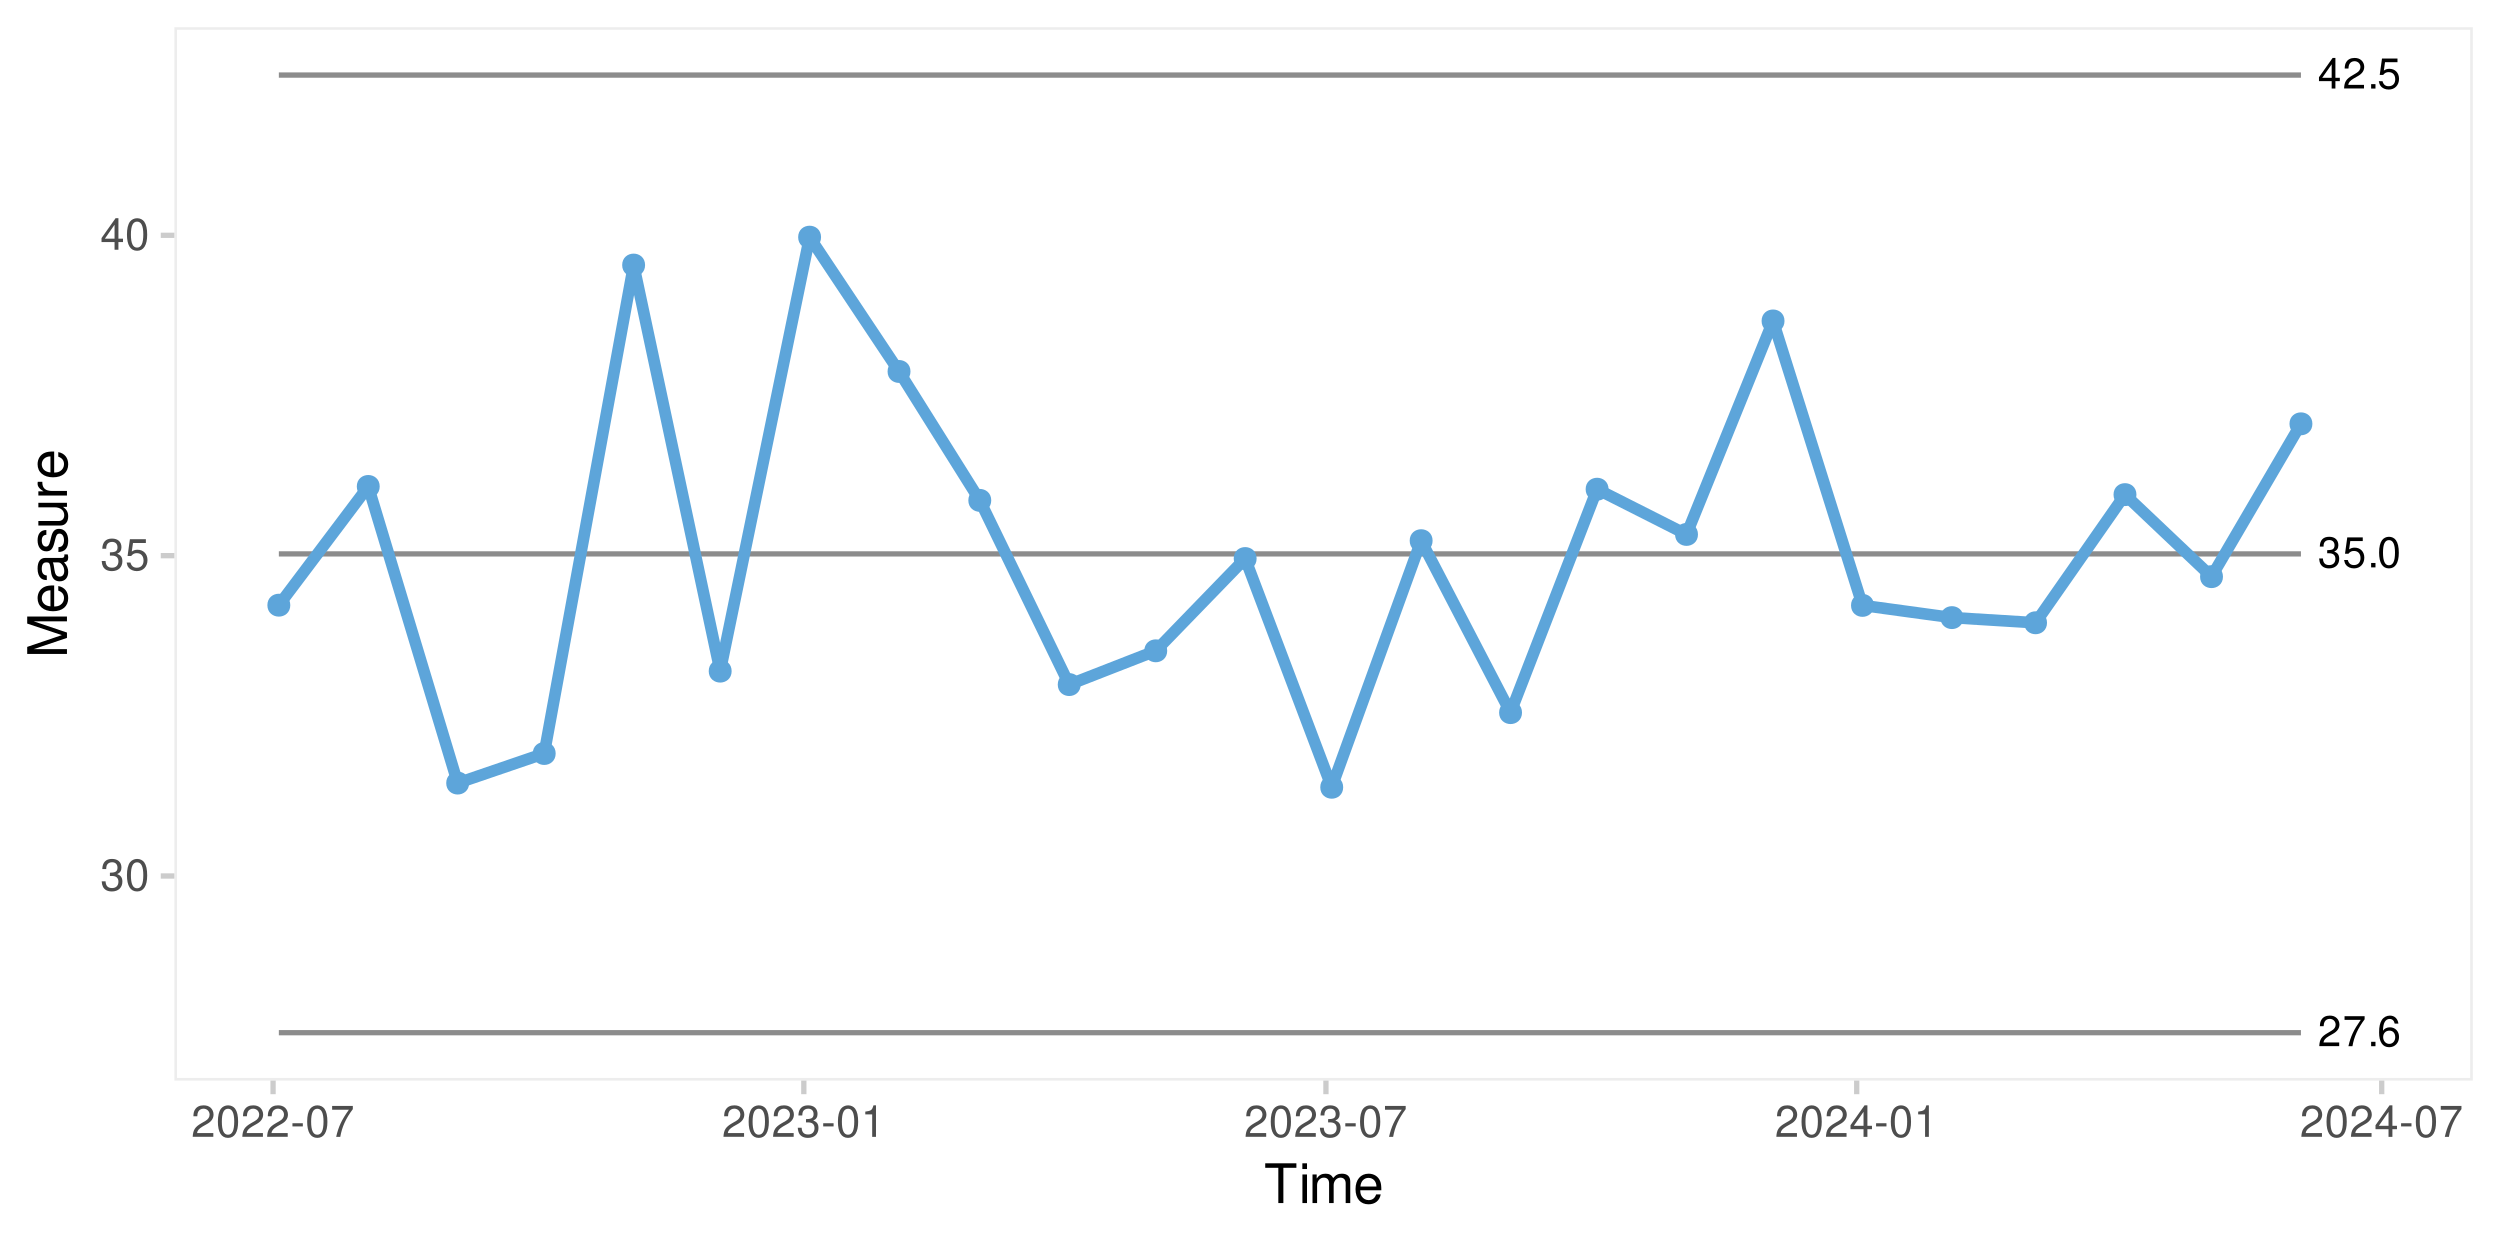
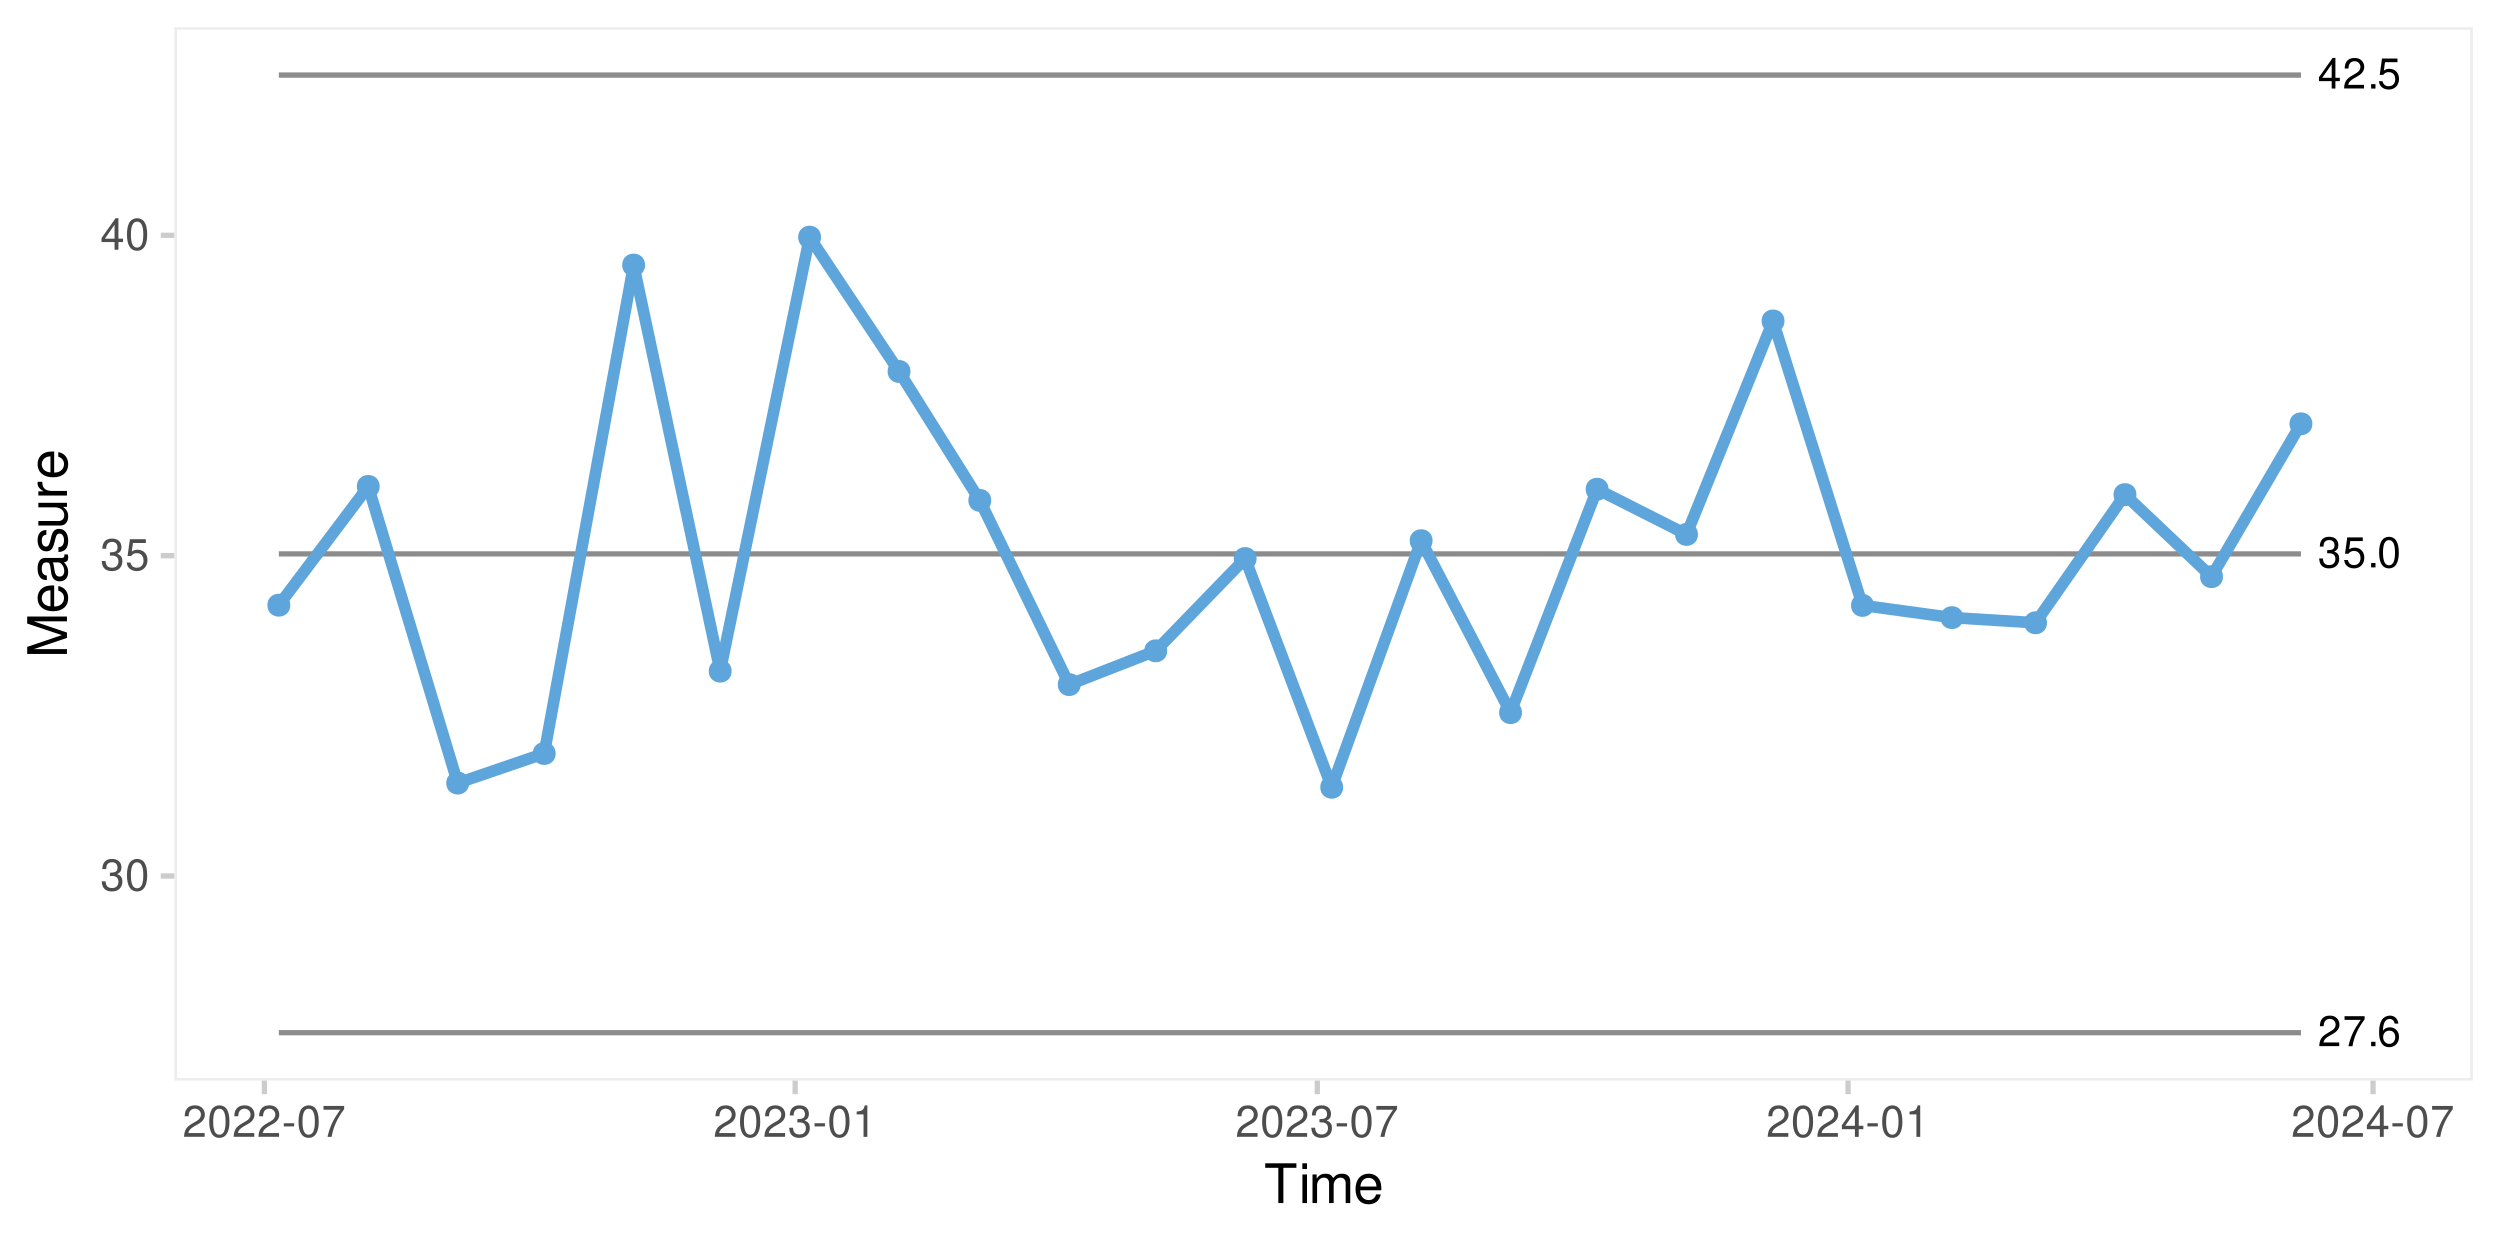
<svg xmlns="http://www.w3.org/2000/svg" xmlns:xlink="http://www.w3.org/1999/xlink" width="504pt" height="252pt" viewBox="0 0 504 252" version="1.1">
  <defs>
    <g>
      <symbol overflow="visible" id="glyph0-0">
        <path style="stroke:none;" d="" />
      </symbol>
      <symbol overflow="visible" id="glyph0-1">
        <path style="stroke:none;" d="M 4.312 -0.75 L 1.141 -0.75 C 1.219 -1.25 1.484 -1.578 2.234 -2.031 L 3.078 -2.516 C 3.922 -2.984 4.359 -3.609 4.359 -4.375 C 4.359 -4.875 4.156 -5.359 3.797 -5.688 C 3.438 -6.016 3 -6.172 2.422 -6.172 C 1.656 -6.172 1.078 -5.891 0.75 -5.359 C 0.531 -5.047 0.438 -4.656 0.422 -4.031 L 1.172 -4.031 C 1.203 -4.453 1.25 -4.703 1.359 -4.906 C 1.547 -5.281 1.938 -5.516 2.391 -5.516 C 3.078 -5.516 3.594 -5.016 3.594 -4.344 C 3.594 -3.859 3.312 -3.422 2.766 -3.125 L 1.984 -2.656 C 0.719 -1.938 0.359 -1.359 0.297 -0.016 L 4.312 -0.016 Z M 4.312 -0.75 " />
      </symbol>
      <symbol overflow="visible" id="glyph0-2">
        <path style="stroke:none;" d="M 4.438 -6.047 L 0.391 -6.047 L 0.391 -5.312 L 3.656 -5.312 C 2.219 -3.25 1.625 -1.984 1.172 0 L 1.984 0 C 2.312 -1.938 3.078 -3.594 4.438 -5.422 Z M 4.438 -6.047 " />
      </symbol>
      <symbol overflow="visible" id="glyph0-3">
        <path style="stroke:none;" d="M 1.625 -0.891 L 0.75 -0.891 L 0.75 0 L 1.625 0 Z M 1.625 -0.891 " />
      </symbol>
      <symbol overflow="visible" id="glyph0-4">
        <path style="stroke:none;" d="M 4.25 -4.562 C 4.109 -5.578 3.453 -6.172 2.531 -6.172 C 1.875 -6.172 1.266 -5.844 0.906 -5.297 C 0.531 -4.688 0.359 -3.938 0.359 -2.812 C 0.359 -1.781 0.516 -1.125 0.875 -0.578 C 1.203 -0.062 1.734 0.203 2.391 0.203 C 3.547 0.203 4.375 -0.672 4.375 -1.875 C 4.375 -3 3.609 -3.812 2.531 -3.812 C 1.922 -3.812 1.453 -3.578 1.141 -3.125 C 1.141 -4.656 1.625 -5.5 2.484 -5.5 C 3.016 -5.5 3.375 -5.156 3.5 -4.562 Z M 2.438 -3.141 C 3.156 -3.141 3.609 -2.625 3.609 -1.812 C 3.609 -1.031 3.094 -0.469 2.406 -0.469 C 1.703 -0.469 1.172 -1.062 1.172 -1.844 C 1.172 -2.609 1.688 -3.141 2.438 -3.141 Z M 2.438 -3.141 " />
      </symbol>
      <symbol overflow="visible" id="glyph0-5">
        <path style="stroke:none;" d="M 2.797 -1.5 L 2.797 0 L 3.547 0 L 3.547 -1.5 L 4.438 -1.5 L 4.438 -2.172 L 3.547 -2.172 L 3.547 -6.172 L 2.984 -6.172 L 0.234 -2.281 L 0.234 -1.5 Z M 2.797 -2.172 L 0.891 -2.172 L 2.797 -4.891 Z M 2.797 -2.172 " />
      </symbol>
      <symbol overflow="visible" id="glyph0-6">
        <path style="stroke:none;" d="M 4.062 -6.047 L 0.938 -6.047 L 0.484 -2.75 L 1.172 -2.75 C 1.531 -3.172 1.812 -3.312 2.297 -3.312 C 3.109 -3.312 3.609 -2.766 3.609 -1.875 C 3.609 -1 3.109 -0.469 2.281 -0.469 C 1.625 -0.469 1.234 -0.797 1.047 -1.484 L 0.297 -1.484 C 0.406 -0.984 0.484 -0.75 0.672 -0.531 C 1 -0.062 1.625 0.203 2.297 0.203 C 3.531 0.203 4.375 -0.688 4.375 -1.969 C 4.375 -3.172 3.578 -3.984 2.422 -3.984 C 2 -3.984 1.656 -3.875 1.312 -3.625 L 1.547 -5.312 L 4.062 -5.312 Z M 4.062 -6.047 " />
      </symbol>
      <symbol overflow="visible" id="glyph0-7">
        <path style="stroke:none;" d="M 1.891 -2.844 L 2.297 -2.844 C 3.109 -2.844 3.547 -2.453 3.547 -1.719 C 3.547 -0.938 3.078 -0.469 2.297 -0.469 C 1.469 -0.469 1.078 -0.891 1.031 -1.797 L 0.266 -1.797 C 0.312 -1.297 0.391 -0.969 0.531 -0.703 C 0.859 -0.109 1.438 0.203 2.266 0.203 C 3.516 0.203 4.312 -0.547 4.312 -1.719 C 4.312 -2.516 4.016 -2.938 3.297 -3.188 C 3.859 -3.422 4.141 -3.844 4.141 -4.469 C 4.141 -5.531 3.453 -6.172 2.297 -6.172 C 1.078 -6.172 0.422 -5.484 0.406 -4.188 L 1.156 -4.188 C 1.156 -4.562 1.188 -4.766 1.281 -4.953 C 1.453 -5.312 1.828 -5.516 2.297 -5.516 C 2.969 -5.516 3.375 -5.109 3.375 -4.438 C 3.375 -4.016 3.219 -3.75 2.891 -3.594 C 2.672 -3.516 2.406 -3.484 1.891 -3.469 Z M 1.891 -2.844 " />
      </symbol>
      <symbol overflow="visible" id="glyph0-8">
        <path style="stroke:none;" d="M 2.344 -6.172 C 1.781 -6.172 1.266 -5.906 0.953 -5.5 C 0.562 -4.953 0.359 -4.125 0.359 -2.984 C 0.359 -0.906 1.047 0.203 2.344 0.203 C 3.625 0.203 4.328 -0.906 4.328 -2.938 C 4.328 -4.125 4.141 -4.938 3.734 -5.5 C 3.422 -5.922 2.922 -6.172 2.344 -6.172 Z M 2.344 -5.5 C 3.156 -5.5 3.562 -4.672 3.562 -3 C 3.562 -1.25 3.172 -0.422 2.328 -0.422 C 1.531 -0.422 1.141 -1.281 1.141 -2.984 C 1.141 -4.672 1.531 -5.5 2.344 -5.5 Z M 2.344 -5.5 " />
      </symbol>
      <symbol overflow="visible" id="glyph1-0">
        <path style="stroke:none;" d="" />
      </symbol>
      <symbol overflow="visible" id="glyph1-1">
        <path style="stroke:none;" d="M 1.938 -2.922 L 2.359 -2.922 C 3.203 -2.922 3.656 -2.531 3.656 -1.766 C 3.656 -0.969 3.172 -0.484 2.375 -0.484 C 1.516 -0.484 1.109 -0.922 1.062 -1.844 L 0.281 -1.844 C 0.312 -1.344 0.406 -1 0.547 -0.719 C 0.875 -0.109 1.484 0.203 2.344 0.203 C 3.625 0.203 4.453 -0.578 4.453 -1.781 C 4.453 -2.594 4.141 -3.031 3.391 -3.297 C 3.969 -3.531 4.266 -3.969 4.266 -4.609 C 4.266 -5.703 3.547 -6.359 2.359 -6.359 C 1.109 -6.359 0.438 -5.656 0.406 -4.312 L 1.188 -4.312 C 1.203 -4.703 1.234 -4.922 1.328 -5.109 C 1.5 -5.469 1.891 -5.688 2.375 -5.688 C 3.062 -5.688 3.469 -5.266 3.469 -4.578 C 3.469 -4.141 3.312 -3.859 2.969 -3.719 C 2.766 -3.625 2.484 -3.594 1.938 -3.578 Z M 1.938 -2.922 " />
      </symbol>
      <symbol overflow="visible" id="glyph1-2">
        <path style="stroke:none;" d="M 2.422 -6.359 C 1.844 -6.359 1.312 -6.094 0.984 -5.672 C 0.578 -5.109 0.375 -4.25 0.375 -3.078 C 0.375 -0.938 1.078 0.203 2.422 0.203 C 3.734 0.203 4.453 -0.938 4.453 -3.031 C 4.453 -4.25 4.266 -5.078 3.859 -5.672 C 3.531 -6.109 3.016 -6.359 2.422 -6.359 Z M 2.422 -5.672 C 3.25 -5.672 3.672 -4.828 3.672 -3.094 C 3.672 -1.281 3.266 -0.438 2.406 -0.438 C 1.578 -0.438 1.172 -1.312 1.172 -3.062 C 1.172 -4.828 1.578 -5.672 2.422 -5.672 Z M 2.422 -5.672 " />
      </symbol>
      <symbol overflow="visible" id="glyph1-3">
        <path style="stroke:none;" d="M 4.188 -6.234 L 0.969 -6.234 L 0.5 -2.844 L 1.219 -2.844 C 1.578 -3.266 1.875 -3.422 2.359 -3.422 C 3.203 -3.422 3.719 -2.844 3.719 -1.922 C 3.719 -1.031 3.203 -0.484 2.359 -0.484 C 1.688 -0.484 1.266 -0.828 1.078 -1.531 L 0.312 -1.531 C 0.406 -1.016 0.5 -0.781 0.688 -0.547 C 1.031 -0.078 1.672 0.203 2.375 0.203 C 3.641 0.203 4.516 -0.719 4.516 -2.031 C 4.516 -3.266 3.688 -4.109 2.5 -4.109 C 2.062 -4.109 1.703 -4 1.344 -3.734 L 1.594 -5.469 L 4.188 -5.469 Z M 4.188 -6.234 " />
      </symbol>
      <symbol overflow="visible" id="glyph1-4">
        <path style="stroke:none;" d="M 2.875 -1.547 L 2.875 0 L 3.656 0 L 3.656 -1.547 L 4.578 -1.547 L 4.578 -2.234 L 3.656 -2.234 L 3.656 -6.359 L 3.078 -6.359 L 0.25 -2.359 L 0.25 -1.547 Z M 2.875 -2.234 L 0.922 -2.234 L 2.875 -5.047 Z M 2.875 -2.234 " />
      </symbol>
      <symbol overflow="visible" id="glyph1-5">
        <path style="stroke:none;" d="M 4.453 -0.766 L 1.172 -0.766 C 1.25 -1.297 1.531 -1.625 2.297 -2.094 L 3.172 -2.594 C 4.047 -3.062 4.5 -3.719 4.5 -4.5 C 4.5 -5.031 4.281 -5.531 3.922 -5.875 C 3.547 -6.203 3.094 -6.359 2.5 -6.359 C 1.703 -6.359 1.125 -6.078 0.781 -5.531 C 0.547 -5.203 0.453 -4.797 0.438 -4.156 L 1.219 -4.156 C 1.234 -4.594 1.297 -4.844 1.406 -5.062 C 1.594 -5.438 2 -5.688 2.469 -5.688 C 3.172 -5.688 3.703 -5.172 3.703 -4.484 C 3.703 -3.969 3.406 -3.531 2.859 -3.219 L 2.047 -2.75 C 0.75 -2 0.375 -1.406 0.297 -0.016 L 4.453 -0.016 Z M 4.453 -0.766 " />
      </symbol>
      <symbol overflow="visible" id="glyph1-6">
        <path style="stroke:none;" d="M 2.5 -2.75 L 0.406 -2.75 L 0.406 -2.109 L 2.5 -2.109 Z M 2.5 -2.75 " />
      </symbol>
      <symbol overflow="visible" id="glyph1-7">
        <path style="stroke:none;" d="M 4.578 -6.234 L 0.406 -6.234 L 0.406 -5.469 L 3.781 -5.469 C 2.281 -3.359 1.688 -2.047 1.219 0 L 2.047 0 C 2.391 -2 3.172 -3.719 4.578 -5.594 Z M 4.578 -6.234 " />
      </symbol>
      <symbol overflow="visible" id="glyph1-8">
        <path style="stroke:none;" d="M 2.281 -4.531 L 2.281 0 L 3.047 0 L 3.047 -6.359 L 2.547 -6.359 C 2.266 -5.391 2.094 -5.25 0.891 -5.094 L 0.891 -4.531 Z M 2.281 -4.531 " />
      </symbol>
      <symbol overflow="visible" id="glyph2-0">
        <path style="stroke:none;" d="" />
      </symbol>
      <symbol overflow="visible" id="glyph2-1">
        <path style="stroke:none;" d="M 3.891 -7.109 L 6.516 -7.109 L 6.516 -8.016 L 0.234 -8.016 L 0.234 -7.109 L 2.875 -7.109 L 2.875 0 L 3.891 0 Z M 3.891 -7.109 " />
      </symbol>
      <symbol overflow="visible" id="glyph2-2">
        <path style="stroke:none;" d="M 1.656 -5.766 L 0.734 -5.766 L 0.734 0 L 1.656 0 Z M 1.656 -8.016 L 0.719 -8.016 L 0.719 -6.859 L 1.656 -6.859 Z M 1.656 -8.016 " />
      </symbol>
      <symbol overflow="visible" id="glyph2-3">
        <path style="stroke:none;" d="M 0.766 -5.766 L 0.766 0 L 1.688 0 L 1.688 -3.625 C 1.688 -4.453 2.297 -5.125 3.047 -5.125 C 3.734 -5.125 4.109 -4.703 4.109 -3.969 L 4.109 0 L 5.031 0 L 5.031 -3.625 C 5.031 -4.453 5.641 -5.125 6.391 -5.125 C 7.062 -5.125 7.453 -4.703 7.453 -3.969 L 7.453 0 L 8.375 0 L 8.375 -4.328 C 8.375 -5.359 7.781 -5.922 6.703 -5.922 C 5.938 -5.922 5.484 -5.703 4.938 -5.047 C 4.594 -5.672 4.141 -5.922 3.391 -5.922 C 2.625 -5.922 2.094 -5.641 1.609 -4.953 L 1.609 -5.766 Z M 0.766 -5.766 " />
      </symbol>
      <symbol overflow="visible" id="glyph2-4">
        <path style="stroke:none;" d="M 5.641 -2.578 C 5.641 -3.453 5.578 -3.984 5.406 -4.406 C 5.031 -5.359 4.156 -5.922 3.078 -5.922 C 1.469 -5.922 0.438 -4.703 0.438 -2.812 C 0.438 -0.906 1.438 0.25 3.062 0.25 C 4.375 0.25 5.297 -0.5 5.516 -1.75 L 4.594 -1.75 C 4.344 -0.984 3.828 -0.594 3.094 -0.594 C 2.516 -0.594 2.016 -0.859 1.703 -1.344 C 1.484 -1.672 1.406 -2 1.391 -2.578 Z M 1.422 -3.328 C 1.5 -4.391 2.141 -5.078 3.062 -5.078 C 4 -5.078 4.656 -4.359 4.656 -3.328 Z M 1.422 -3.328 " />
      </symbol>
      <symbol overflow="visible" id="glyph3-0">
        <path style="stroke:none;" d="" />
      </symbol>
      <symbol overflow="visible" id="glyph3-1">
        <path style="stroke:none;" d="M 0 -5.141 L -6.719 -7.406 L 0 -7.406 L 0 -8.375 L -8.016 -8.375 L -8.016 -6.953 L -1.031 -4.625 L -8.016 -2.25 L -8.016 -0.828 L 0 -0.828 L 0 -1.797 L -6.719 -1.797 L 0 -4.062 Z M 0 -5.141 " />
      </symbol>
      <symbol overflow="visible" id="glyph3-2">
        <path style="stroke:none;" d="M -2.578 -5.641 C -3.453 -5.641 -3.984 -5.578 -4.406 -5.406 C -5.359 -5.031 -5.922 -4.156 -5.922 -3.078 C -5.922 -1.469 -4.703 -0.438 -2.812 -0.438 C -0.906 -0.438 0.25 -1.438 0.25 -3.062 C 0.25 -4.375 -0.5 -5.297 -1.75 -5.516 L -1.75 -4.594 C -0.984 -4.344 -0.594 -3.828 -0.594 -3.094 C -0.594 -2.516 -0.859 -2.016 -1.344 -1.703 C -1.672 -1.484 -2 -1.406 -2.578 -1.391 Z M -3.328 -1.422 C -4.391 -1.5 -5.078 -2.141 -5.078 -3.062 C -5.078 -4 -4.359 -4.656 -3.328 -4.656 Z M -3.328 -1.422 " />
      </symbol>
      <symbol overflow="visible" id="glyph3-3">
        <path style="stroke:none;" d="M -0.531 -5.891 C -0.516 -5.781 -0.516 -5.734 -0.516 -5.688 C -0.516 -5.375 -0.688 -5.188 -0.969 -5.188 L -4.359 -5.188 C -5.375 -5.188 -5.922 -4.438 -5.922 -3.031 C -5.922 -2.172 -5.688 -1.5 -5.266 -1.109 C -4.969 -0.844 -4.625 -0.734 -4.062 -0.719 L -4.062 -1.641 C -4.766 -1.719 -5.078 -2.141 -5.078 -2.984 C -5.078 -3.828 -4.781 -4.281 -4.219 -4.281 L -3.984 -4.281 C -3.594 -4.266 -3.438 -4.062 -3.344 -3.328 C -3.172 -2.031 -3.141 -1.828 -2.984 -1.469 C -2.703 -0.797 -2.203 -0.469 -1.453 -0.469 C -0.406 -0.469 0.25 -1.188 0.25 -2.359 C 0.25 -3.078 0 -3.656 -0.594 -4.312 C 0 -4.375 0.25 -4.656 0.25 -5.266 C 0.25 -5.453 0.234 -5.578 0.156 -5.891 Z M -1.812 -4.281 C -1.5 -4.281 -1.312 -4.188 -1.062 -3.922 C -0.719 -3.547 -0.547 -3.094 -0.547 -2.547 C -0.547 -1.844 -0.891 -1.422 -1.469 -1.422 C -2.078 -1.422 -2.391 -1.812 -2.531 -2.812 C -2.656 -3.781 -2.703 -3.969 -2.844 -4.281 Z M -1.812 -4.281 " />
      </symbol>
      <symbol overflow="visible" id="glyph3-4">
        <path style="stroke:none;" d="M -4.156 -4.812 C -5.297 -4.812 -5.922 -4.062 -5.922 -2.734 C -5.922 -1.391 -5.234 -0.516 -4.172 -0.516 C -3.266 -0.516 -2.844 -0.984 -2.516 -2.344 L -2.297 -3.203 C -2.141 -3.844 -1.906 -4.094 -1.5 -4.094 C -0.953 -4.094 -0.594 -3.547 -0.594 -2.75 C -0.594 -2.25 -0.734 -1.844 -0.984 -1.609 C -1.141 -1.469 -1.312 -1.391 -1.719 -1.344 L -1.719 -0.375 C -0.391 -0.422 0.25 -1.172 0.25 -2.672 C 0.25 -4.125 -0.469 -5.047 -1.578 -5.047 C -2.438 -5.047 -2.906 -4.562 -3.172 -3.422 L -3.391 -2.547 C -3.562 -1.797 -3.812 -1.469 -4.219 -1.469 C -4.75 -1.469 -5.078 -1.953 -5.078 -2.688 C -5.078 -3.438 -4.766 -3.828 -4.156 -3.844 Z M -4.156 -4.812 " />
      </symbol>
      <symbol overflow="visible" id="glyph3-5">
        <path style="stroke:none;" d="M 0 -5.297 L -5.766 -5.297 L -5.766 -4.391 L -2.5 -4.391 C -1.312 -4.391 -0.547 -3.766 -0.547 -2.812 C -0.547 -2.094 -0.984 -1.625 -1.688 -1.625 L -5.766 -1.625 L -5.766 -0.719 L -1.312 -0.719 C -0.359 -0.719 0.25 -1.438 0.25 -2.547 C 0.25 -3.406 -0.047 -3.938 -0.797 -4.484 L 0 -4.484 Z M 0 -5.297 " />
      </symbol>
      <symbol overflow="visible" id="glyph3-6">
        <path style="stroke:none;" d="M -5.766 -0.766 L 0 -0.766 L 0 -1.688 L -2.984 -1.688 C -4.375 -1.688 -5 -2.266 -4.969 -3.531 L -5.891 -3.531 C -5.922 -3.375 -5.922 -3.281 -5.922 -3.172 C -5.922 -2.578 -5.578 -2.141 -4.719 -1.609 L -5.766 -1.609 Z M -5.766 -0.766 " />
      </symbol>
    </g>
    <clipPath id="clip1">
      <path d="M 35.152 5.48 L 498.523 5.48 L 498.523 217.852 L 35.152 217.852 Z M 35.152 5.48 " />
    </clipPath>
    <clipPath id="clip2">
      <path d="M 35.152 5.48 L 498.523 5.48 L 498.523 217.852 L 35.152 217.852 Z M 35.152 5.48 " />
    </clipPath>
  </defs>
  <g id="surface5">
    <rect x="0" y="0" width="504" height="252" style="fill:rgb(100%,100%,100%);fill-opacity:1;stroke:none;" />
    <rect x="0" y="0" width="504" height="252" style="fill:rgb(100%,100%,100%);fill-opacity:1;stroke:none;" />
    <path style="fill:none;stroke-width:1.067;stroke-linecap:round;stroke-linejoin:round;stroke:rgb(100%,100%,100%);stroke-opacity:1;stroke-miterlimit:10;" d="M 0 252 L 504 252 L 504 0 L 0 0 Z M 0 252 " />
    <g clip-path="url(#clip1)" clip-rule="nonzero">
      <path style=" stroke:none;fill-rule:nonzero;fill:rgb(100%,100%,100%);fill-opacity:1;" d="M 35.152 217.848 L 498.523 217.848 L 498.523 5.477 L 35.152 5.477 Z M 35.152 217.848 " />
    </g>
    <path style="fill:none;stroke-width:1.067;stroke-linecap:butt;stroke-linejoin:round;stroke:rgb(54.902%,54.902%,54.902%);stroke-opacity:1;stroke-miterlimit:10;" d="M 56.215 208.195 L 463.871 208.195 " />
    <path style="fill:none;stroke-width:1.067;stroke-linecap:butt;stroke-linejoin:round;stroke:rgb(54.902%,54.902%,54.902%);stroke-opacity:1;stroke-miterlimit:10;" d="M 56.215 15.133 L 463.871 15.133 " />
    <path style="fill:none;stroke-width:1.067;stroke-linecap:butt;stroke-linejoin:round;stroke:rgb(54.902%,54.902%,54.902%);stroke-opacity:1;stroke-miterlimit:10;" d="M 56.215 111.664 L 463.871 111.664 " />
    <path style="fill:none;stroke-width:2.347;stroke-linecap:butt;stroke-linejoin:round;stroke:rgb(36.471%,64.706%,85.49%);stroke-opacity:1;stroke-miterlimit:10;" d="M 56.215 122.004 L 74.242 98.07 L 92.27 157.867 L 109.715 151.902 L 127.742 53.438 L 145.188 135.301 L 163.215 47.812 L 181.242 74.887 L 197.527 100.875 L 215.555 138.012 L 233 131.203 L 251.027 112.602 L 268.473 158.711 L 286.5 109.004 L 304.527 143.66 L 321.977 98.625 L 340.004 107.742 L 357.449 64.703 L 375.477 122.047 L 393.504 124.512 L 410.367 125.551 L 428.395 99.719 L 445.844 116.254 L 463.871 85.441 " />
    <path style="fill-rule:nonzero;fill:rgb(36.471%,64.706%,85.49%);fill-opacity:1;stroke-width:0.709;stroke-linecap:round;stroke-linejoin:round;stroke:rgb(36.471%,64.706%,85.49%);stroke-opacity:1;stroke-miterlimit:10;" d="M 58.168 122.004 C 58.168 124.609 54.258 124.609 54.258 122.004 C 54.258 119.398 58.168 119.398 58.168 122.004 " />
    <path style="fill-rule:nonzero;fill:rgb(36.471%,64.706%,85.49%);fill-opacity:1;stroke-width:0.709;stroke-linecap:round;stroke-linejoin:round;stroke:rgb(36.471%,64.706%,85.49%);stroke-opacity:1;stroke-miterlimit:10;" d="M 76.195 98.07 C 76.195 100.68 72.285 100.68 72.285 98.07 C 72.285 95.465 76.195 95.465 76.195 98.07 " />
    <path style="fill-rule:nonzero;fill:rgb(36.471%,64.706%,85.49%);fill-opacity:1;stroke-width:0.709;stroke-linecap:round;stroke-linejoin:round;stroke:rgb(36.471%,64.706%,85.49%);stroke-opacity:1;stroke-miterlimit:10;" d="M 94.223 157.867 C 94.223 160.473 90.312 160.473 90.312 157.867 C 90.312 155.262 94.223 155.262 94.223 157.867 " />
    <path style="fill-rule:nonzero;fill:rgb(36.471%,64.706%,85.49%);fill-opacity:1;stroke-width:0.709;stroke-linecap:round;stroke-linejoin:round;stroke:rgb(36.471%,64.706%,85.49%);stroke-opacity:1;stroke-miterlimit:10;" d="M 111.668 151.902 C 111.668 154.512 107.758 154.512 107.758 151.902 C 107.758 149.297 111.668 149.297 111.668 151.902 " />
    <path style="fill-rule:nonzero;fill:rgb(36.471%,64.706%,85.49%);fill-opacity:1;stroke-width:0.709;stroke-linecap:round;stroke-linejoin:round;stroke:rgb(36.471%,64.706%,85.49%);stroke-opacity:1;stroke-miterlimit:10;" d="M 129.695 53.438 C 129.695 56.043 125.785 56.043 125.785 53.438 C 125.785 50.832 129.695 50.832 129.695 53.438 " />
    <path style="fill-rule:nonzero;fill:rgb(36.471%,64.706%,85.49%);fill-opacity:1;stroke-width:0.709;stroke-linecap:round;stroke-linejoin:round;stroke:rgb(36.471%,64.706%,85.49%);stroke-opacity:1;stroke-miterlimit:10;" d="M 147.145 135.301 C 147.145 137.906 143.234 137.906 143.234 135.301 C 143.234 132.695 147.145 132.695 147.145 135.301 " />
    <path style="fill-rule:nonzero;fill:rgb(36.471%,64.706%,85.49%);fill-opacity:1;stroke-width:0.709;stroke-linecap:round;stroke-linejoin:round;stroke:rgb(36.471%,64.706%,85.49%);stroke-opacity:1;stroke-miterlimit:10;" d="M 165.172 47.812 C 165.172 50.422 161.262 50.422 161.262 47.812 C 161.262 45.207 165.172 45.207 165.172 47.812 " />
    <path style="fill-rule:nonzero;fill:rgb(36.471%,64.706%,85.49%);fill-opacity:1;stroke-width:0.709;stroke-linecap:round;stroke-linejoin:round;stroke:rgb(36.471%,64.706%,85.49%);stroke-opacity:1;stroke-miterlimit:10;" d="M 183.199 74.887 C 183.199 77.492 179.289 77.492 179.289 74.887 C 179.289 72.281 183.199 72.281 183.199 74.887 " />
    <path style="fill-rule:nonzero;fill:rgb(36.471%,64.706%,85.49%);fill-opacity:1;stroke-width:0.709;stroke-linecap:round;stroke-linejoin:round;stroke:rgb(36.471%,64.706%,85.49%);stroke-opacity:1;stroke-miterlimit:10;" d="M 199.48 100.875 C 199.48 103.48 195.57 103.48 195.57 100.875 C 195.57 98.27 199.48 98.27 199.48 100.875 " />
    <path style="fill-rule:nonzero;fill:rgb(36.471%,64.706%,85.49%);fill-opacity:1;stroke-width:0.709;stroke-linecap:round;stroke-linejoin:round;stroke:rgb(36.471%,64.706%,85.49%);stroke-opacity:1;stroke-miterlimit:10;" d="M 217.508 138.012 C 217.508 140.617 213.598 140.617 213.598 138.012 C 213.598 135.406 217.508 135.406 217.508 138.012 " />
    <path style="fill-rule:nonzero;fill:rgb(36.471%,64.706%,85.49%);fill-opacity:1;stroke-width:0.709;stroke-linecap:round;stroke-linejoin:round;stroke:rgb(36.471%,64.706%,85.49%);stroke-opacity:1;stroke-miterlimit:10;" d="M 234.953 131.203 C 234.953 133.809 231.047 133.809 231.047 131.203 C 231.047 128.598 234.953 128.598 234.953 131.203 " />
    <path style="fill-rule:nonzero;fill:rgb(36.471%,64.706%,85.49%);fill-opacity:1;stroke-width:0.709;stroke-linecap:round;stroke-linejoin:round;stroke:rgb(36.471%,64.706%,85.49%);stroke-opacity:1;stroke-miterlimit:10;" d="M 252.98 112.602 C 252.98 115.207 249.074 115.207 249.074 112.602 C 249.074 109.996 252.98 109.996 252.98 112.602 " />
    <path style="fill-rule:nonzero;fill:rgb(36.471%,64.706%,85.49%);fill-opacity:1;stroke-width:0.709;stroke-linecap:round;stroke-linejoin:round;stroke:rgb(36.471%,64.706%,85.49%);stroke-opacity:1;stroke-miterlimit:10;" d="M 270.43 158.711 C 270.43 161.316 266.52 161.316 266.52 158.711 C 266.52 156.105 270.43 156.105 270.43 158.711 " />
    <path style="fill-rule:nonzero;fill:rgb(36.471%,64.706%,85.49%);fill-opacity:1;stroke-width:0.709;stroke-linecap:round;stroke-linejoin:round;stroke:rgb(36.471%,64.706%,85.49%);stroke-opacity:1;stroke-miterlimit:10;" d="M 288.457 109.004 C 288.457 111.613 284.547 111.613 284.547 109.004 C 284.547 106.398 288.457 106.398 288.457 109.004 " />
    <path style="fill-rule:nonzero;fill:rgb(36.471%,64.706%,85.49%);fill-opacity:1;stroke-width:0.709;stroke-linecap:round;stroke-linejoin:round;stroke:rgb(36.471%,64.706%,85.49%);stroke-opacity:1;stroke-miterlimit:10;" d="M 306.484 143.66 C 306.484 146.27 302.574 146.27 302.574 143.66 C 302.574 141.055 306.484 141.055 306.484 143.66 " />
    <path style="fill-rule:nonzero;fill:rgb(36.471%,64.706%,85.49%);fill-opacity:1;stroke-width:0.709;stroke-linecap:round;stroke-linejoin:round;stroke:rgb(36.471%,64.706%,85.49%);stroke-opacity:1;stroke-miterlimit:10;" d="M 323.93 98.625 C 323.93 101.23 320.02 101.23 320.02 98.625 C 320.02 96.02 323.93 96.02 323.93 98.625 " />
    <path style="fill-rule:nonzero;fill:rgb(36.471%,64.706%,85.49%);fill-opacity:1;stroke-width:0.709;stroke-linecap:round;stroke-linejoin:round;stroke:rgb(36.471%,64.706%,85.49%);stroke-opacity:1;stroke-miterlimit:10;" d="M 341.957 107.742 C 341.957 110.348 338.047 110.348 338.047 107.742 C 338.047 105.137 341.957 105.137 341.957 107.742 " />
    <path style="fill-rule:nonzero;fill:rgb(36.471%,64.706%,85.49%);fill-opacity:1;stroke-width:0.709;stroke-linecap:round;stroke-linejoin:round;stroke:rgb(36.471%,64.706%,85.49%);stroke-opacity:1;stroke-miterlimit:10;" d="M 359.402 64.703 C 359.402 67.309 355.492 67.309 355.492 64.703 C 355.492 62.098 359.402 62.098 359.402 64.703 " />
    <path style="fill-rule:nonzero;fill:rgb(36.471%,64.706%,85.49%);fill-opacity:1;stroke-width:0.709;stroke-linecap:round;stroke-linejoin:round;stroke:rgb(36.471%,64.706%,85.49%);stroke-opacity:1;stroke-miterlimit:10;" d="M 377.43 122.047 C 377.43 124.656 373.52 124.656 373.52 122.047 C 373.52 119.441 377.43 119.441 377.43 122.047 " />
    <path style="fill-rule:nonzero;fill:rgb(36.471%,64.706%,85.49%);fill-opacity:1;stroke-width:0.709;stroke-linecap:round;stroke-linejoin:round;stroke:rgb(36.471%,64.706%,85.49%);stroke-opacity:1;stroke-miterlimit:10;" d="M 395.457 124.512 C 395.457 127.117 391.551 127.117 391.551 124.512 C 391.551 121.906 395.457 121.906 395.457 124.512 " />
    <path style="fill-rule:nonzero;fill:rgb(36.471%,64.706%,85.49%);fill-opacity:1;stroke-width:0.709;stroke-linecap:round;stroke-linejoin:round;stroke:rgb(36.471%,64.706%,85.49%);stroke-opacity:1;stroke-miterlimit:10;" d="M 412.324 125.551 C 412.324 128.156 408.414 128.156 408.414 125.551 C 408.414 122.941 412.324 122.941 412.324 125.551 " />
    <path style="fill-rule:nonzero;fill:rgb(36.471%,64.706%,85.49%);fill-opacity:1;stroke-width:0.709;stroke-linecap:round;stroke-linejoin:round;stroke:rgb(36.471%,64.706%,85.49%);stroke-opacity:1;stroke-miterlimit:10;" d="M 430.352 99.719 C 430.352 102.324 426.441 102.324 426.441 99.719 C 426.441 97.109 430.352 97.109 430.352 99.719 " />
    <path style="fill-rule:nonzero;fill:rgb(36.471%,64.706%,85.49%);fill-opacity:1;stroke-width:0.709;stroke-linecap:round;stroke-linejoin:round;stroke:rgb(36.471%,64.706%,85.49%);stroke-opacity:1;stroke-miterlimit:10;" d="M 447.797 116.254 C 447.797 118.859 443.887 118.859 443.887 116.254 C 443.887 113.648 447.797 113.648 447.797 116.254 " />
    <path style="fill-rule:nonzero;fill:rgb(36.471%,64.706%,85.49%);fill-opacity:1;stroke-width:0.709;stroke-linecap:round;stroke-linejoin:round;stroke:rgb(36.471%,64.706%,85.49%);stroke-opacity:1;stroke-miterlimit:10;" d="M 465.824 85.441 C 465.824 88.047 461.914 88.047 461.914 85.441 C 461.914 82.836 465.824 82.836 465.824 85.441 " />
    <g style="fill:rgb(0%,0%,0%);fill-opacity:1;">
      <use xlink:href="#glyph0-1" x="467.27" y="210.917" />
      <use xlink:href="#glyph0-2" x="472.27" y="210.917" />
      <use xlink:href="#glyph0-3" x="477.27" y="210.917" />
      <use xlink:href="#glyph0-4" x="479.27" y="210.917" />
    </g>
    <g style="fill:rgb(0%,0%,0%);fill-opacity:1;">
      <use xlink:href="#glyph0-5" x="467.27" y="17.854" />
      <use xlink:href="#glyph0-1" x="472.27" y="17.854" />
      <use xlink:href="#glyph0-3" x="477.27" y="17.854" />
      <use xlink:href="#glyph0-6" x="479.27" y="17.854" />
    </g>
    <g style="fill:rgb(0%,0%,0%);fill-opacity:1;">
      <use xlink:href="#glyph0-7" x="467.27" y="114.386" />
      <use xlink:href="#glyph0-6" x="472.27" y="114.386" />
      <use xlink:href="#glyph0-3" x="477.27" y="114.386" />
      <use xlink:href="#glyph0-8" x="479.27" y="114.386" />
    </g>
    <g clip-path="url(#clip2)" clip-rule="nonzero">
      <path style="fill:none;stroke-width:1.067;stroke-linecap:round;stroke-linejoin:round;stroke:rgb(92.941%,92.941%,92.941%);stroke-opacity:1;stroke-miterlimit:10;" d="M 35.152 217.848 L 498.523 217.848 L 498.523 5.477 L 35.152 5.477 Z M 35.152 217.848 " />
    </g>
    <g style="fill:rgb(30.196%,30.196%,30.196%);fill-opacity:1;">
      <use xlink:href="#glyph1-1" x="20.219" y="179.517" />
      <use xlink:href="#glyph1-2" x="25.219" y="179.517" />
    </g>
    <g style="fill:rgb(30.196%,30.196%,30.196%);fill-opacity:1;">
      <use xlink:href="#glyph1-1" x="20.219" y="114.935" />
      <use xlink:href="#glyph1-3" x="25.219" y="114.935" />
    </g>
    <g style="fill:rgb(30.196%,30.196%,30.196%);fill-opacity:1;">
      <use xlink:href="#glyph1-4" x="20.219" y="50.353" />
      <use xlink:href="#glyph1-2" x="25.219" y="50.353" />
    </g>
    <path style="fill:none;stroke-width:1.067;stroke-linecap:butt;stroke-linejoin:round;stroke:rgb(80%,80%,80%);stroke-opacity:1;stroke-miterlimit:10;" d="M 32.41 176.602 L 35.152 176.602 " />
    <path style="fill:none;stroke-width:1.067;stroke-linecap:butt;stroke-linejoin:round;stroke:rgb(80%,80%,80%);stroke-opacity:1;stroke-miterlimit:10;" d="M 32.41 112.02 L 35.152 112.02 " />
    <path style="fill:none;stroke-width:1.067;stroke-linecap:butt;stroke-linejoin:round;stroke:rgb(80%,80%,80%);stroke-opacity:1;stroke-miterlimit:10;" d="M 32.41 47.438 L 35.152 47.438 " />
-     <path style="fill:none;stroke-width:1.067;stroke-linecap:butt;stroke-linejoin:round;stroke:rgb(80%,80%,80%);stroke-opacity:1;stroke-miterlimit:10;" d="M 55.051 220.59 L 55.051 217.848 " />
-     <path style="fill:none;stroke-width:1.067;stroke-linecap:butt;stroke-linejoin:round;stroke:rgb(80%,80%,80%);stroke-opacity:1;stroke-miterlimit:10;" d="M 162.051 220.59 L 162.051 217.848 " />
-     <path style="fill:none;stroke-width:1.067;stroke-linecap:butt;stroke-linejoin:round;stroke:rgb(80%,80%,80%);stroke-opacity:1;stroke-miterlimit:10;" d="M 267.309 220.59 L 267.309 217.848 " />
-     <path style="fill:none;stroke-width:1.067;stroke-linecap:butt;stroke-linejoin:round;stroke:rgb(80%,80%,80%);stroke-opacity:1;stroke-miterlimit:10;" d="M 374.312 220.59 L 374.312 217.848 " />
-     <path style="fill:none;stroke-width:1.067;stroke-linecap:butt;stroke-linejoin:round;stroke:rgb(80%,80%,80%);stroke-opacity:1;stroke-miterlimit:10;" d="M 480.152 220.59 L 480.152 217.848 " />
-     <g style="fill:rgb(30.196%,30.196%,30.196%);fill-opacity:1;">
-       <use xlink:href="#glyph1-5" x="38.551" y="229.196" />
-       <use xlink:href="#glyph1-2" x="43.551" y="229.196" />
-       <use xlink:href="#glyph1-5" x="48.551" y="229.196" />
-       <use xlink:href="#glyph1-5" x="53.551" y="229.196" />
-       <use xlink:href="#glyph1-6" x="58.551" y="229.196" />
-       <use xlink:href="#glyph1-2" x="61.551" y="229.196" />
-       <use xlink:href="#glyph1-7" x="66.551" y="229.196" />
-     </g>
-     <g style="fill:rgb(30.196%,30.196%,30.196%);fill-opacity:1;">
-       <use xlink:href="#glyph1-5" x="145.551" y="229.196" />
-       <use xlink:href="#glyph1-2" x="150.551" y="229.196" />
-       <use xlink:href="#glyph1-5" x="155.551" y="229.196" />
-       <use xlink:href="#glyph1-1" x="160.551" y="229.196" />
-       <use xlink:href="#glyph1-6" x="165.551" y="229.196" />
-       <use xlink:href="#glyph1-2" x="168.551" y="229.196" />
-       <use xlink:href="#glyph1-8" x="173.551" y="229.196" />
-     </g>
-     <g style="fill:rgb(30.196%,30.196%,30.196%);fill-opacity:1;">
-       <use xlink:href="#glyph1-5" x="250.809" y="229.196" />
-       <use xlink:href="#glyph1-2" x="255.809" y="229.196" />
-       <use xlink:href="#glyph1-5" x="260.809" y="229.196" />
-       <use xlink:href="#glyph1-1" x="265.809" y="229.196" />
-       <use xlink:href="#glyph1-6" x="270.809" y="229.196" />
-       <use xlink:href="#glyph1-2" x="273.809" y="229.196" />
-       <use xlink:href="#glyph1-7" x="278.809" y="229.196" />
-     </g>
-     <g style="fill:rgb(30.196%,30.196%,30.196%);fill-opacity:1;">
-       <use xlink:href="#glyph1-5" x="357.812" y="229.196" />
-       <use xlink:href="#glyph1-2" x="362.812" y="229.196" />
-       <use xlink:href="#glyph1-5" x="367.812" y="229.196" />
-       <use xlink:href="#glyph1-4" x="372.812" y="229.196" />
-       <use xlink:href="#glyph1-6" x="377.812" y="229.196" />
-       <use xlink:href="#glyph1-2" x="380.812" y="229.196" />
-       <use xlink:href="#glyph1-8" x="385.812" y="229.196" />
-     </g>
-     <g style="fill:rgb(30.196%,30.196%,30.196%);fill-opacity:1;">
-       <use xlink:href="#glyph1-5" x="463.652" y="229.196" />
-       <use xlink:href="#glyph1-2" x="468.652" y="229.196" />
-       <use xlink:href="#glyph1-5" x="473.652" y="229.196" />
-       <use xlink:href="#glyph1-4" x="478.652" y="229.196" />
-       <use xlink:href="#glyph1-6" x="483.652" y="229.196" />
-       <use xlink:href="#glyph1-2" x="486.652" y="229.196" />
-       <use xlink:href="#glyph1-7" x="491.652" y="229.196" />
+     <path style="fill:none;stroke-width:1.067;stroke-linecap:butt;stroke-linejoin:round;stroke:rgb(80%,80%,80%);stroke-opacity:1;stroke-miterlimit:10;" d="M 53.305 220.59 L 53.305 217.848 " />
+     <path style="fill:none;stroke-width:1.067;stroke-linecap:butt;stroke-linejoin:round;stroke:rgb(80%,80%,80%);stroke-opacity:1;stroke-miterlimit:10;" d="M 160.309 220.59 L 160.309 217.848 " />
+     <path style="fill:none;stroke-width:1.067;stroke-linecap:butt;stroke-linejoin:round;stroke:rgb(80%,80%,80%);stroke-opacity:1;stroke-miterlimit:10;" d="M 265.566 220.59 L 265.566 217.848 " />
+     <path style="fill:none;stroke-width:1.067;stroke-linecap:butt;stroke-linejoin:round;stroke:rgb(80%,80%,80%);stroke-opacity:1;stroke-miterlimit:10;" d="M 372.57 220.59 L 372.57 217.848 " />
+     <path style="fill:none;stroke-width:1.067;stroke-linecap:butt;stroke-linejoin:round;stroke:rgb(80%,80%,80%);stroke-opacity:1;stroke-miterlimit:10;" d="M 478.406 220.59 L 478.406 217.848 " />
+     <g style="fill:rgb(30.196%,30.196%,30.196%);fill-opacity:1;">
+       <use xlink:href="#glyph1-5" x="36.805" y="229.196" />
+       <use xlink:href="#glyph1-2" x="41.805" y="229.196" />
+       <use xlink:href="#glyph1-5" x="46.805" y="229.196" />
+       <use xlink:href="#glyph1-5" x="51.805" y="229.196" />
+       <use xlink:href="#glyph1-6" x="56.805" y="229.196" />
+       <use xlink:href="#glyph1-2" x="59.805" y="229.196" />
+       <use xlink:href="#glyph1-7" x="64.805" y="229.196" />
+     </g>
+     <g style="fill:rgb(30.196%,30.196%,30.196%);fill-opacity:1;">
+       <use xlink:href="#glyph1-5" x="143.809" y="229.196" />
+       <use xlink:href="#glyph1-2" x="148.809" y="229.196" />
+       <use xlink:href="#glyph1-5" x="153.809" y="229.196" />
+       <use xlink:href="#glyph1-1" x="158.809" y="229.196" />
+       <use xlink:href="#glyph1-6" x="163.809" y="229.196" />
+       <use xlink:href="#glyph1-2" x="166.809" y="229.196" />
+       <use xlink:href="#glyph1-8" x="171.809" y="229.196" />
+     </g>
+     <g style="fill:rgb(30.196%,30.196%,30.196%);fill-opacity:1;">
+       <use xlink:href="#glyph1-5" x="249.066" y="229.196" />
+       <use xlink:href="#glyph1-2" x="254.066" y="229.196" />
+       <use xlink:href="#glyph1-5" x="259.066" y="229.196" />
+       <use xlink:href="#glyph1-1" x="264.066" y="229.196" />
+       <use xlink:href="#glyph1-6" x="269.066" y="229.196" />
+       <use xlink:href="#glyph1-2" x="272.066" y="229.196" />
+       <use xlink:href="#glyph1-7" x="277.066" y="229.196" />
+     </g>
+     <g style="fill:rgb(30.196%,30.196%,30.196%);fill-opacity:1;">
+       <use xlink:href="#glyph1-5" x="356.07" y="229.196" />
+       <use xlink:href="#glyph1-2" x="361.07" y="229.196" />
+       <use xlink:href="#glyph1-5" x="366.07" y="229.196" />
+       <use xlink:href="#glyph1-4" x="371.07" y="229.196" />
+       <use xlink:href="#glyph1-6" x="376.07" y="229.196" />
+       <use xlink:href="#glyph1-2" x="379.07" y="229.196" />
+       <use xlink:href="#glyph1-8" x="384.07" y="229.196" />
+     </g>
+     <g style="fill:rgb(30.196%,30.196%,30.196%);fill-opacity:1;">
+       <use xlink:href="#glyph1-5" x="461.906" y="229.196" />
+       <use xlink:href="#glyph1-2" x="466.906" y="229.196" />
+       <use xlink:href="#glyph1-5" x="471.906" y="229.196" />
+       <use xlink:href="#glyph1-4" x="476.906" y="229.196" />
+       <use xlink:href="#glyph1-6" x="481.906" y="229.196" />
+       <use xlink:href="#glyph1-2" x="484.906" y="229.196" />
+       <use xlink:href="#glyph1-7" x="489.906" y="229.196" />
    </g>
    <g style="fill:rgb(0%,0%,0%);fill-opacity:1;">
      <use xlink:href="#glyph2-1" x="254.836" y="242.538" />
      <use xlink:href="#glyph2-2" x="261.836" y="242.538" />
      <use xlink:href="#glyph2-3" x="263.836" y="242.538" />
      <use xlink:href="#glyph2-4" x="272.836" y="242.538" />
    </g>
    <g style="fill:rgb(0%,0%,0%);fill-opacity:1;">
      <use xlink:href="#glyph3-1" x="13.499" y="132.664" />
      <use xlink:href="#glyph3-2" x="13.499" y="123.664" />
      <use xlink:href="#glyph3-3" x="13.499" y="117.664" />
      <use xlink:href="#glyph3-4" x="13.499" y="111.664" />
      <use xlink:href="#glyph3-5" x="13.499" y="106.664" />
      <use xlink:href="#glyph3-6" x="13.499" y="100.664" />
      <use xlink:href="#glyph3-2" x="13.499" y="96.664" />
    </g>
  </g>
</svg>
